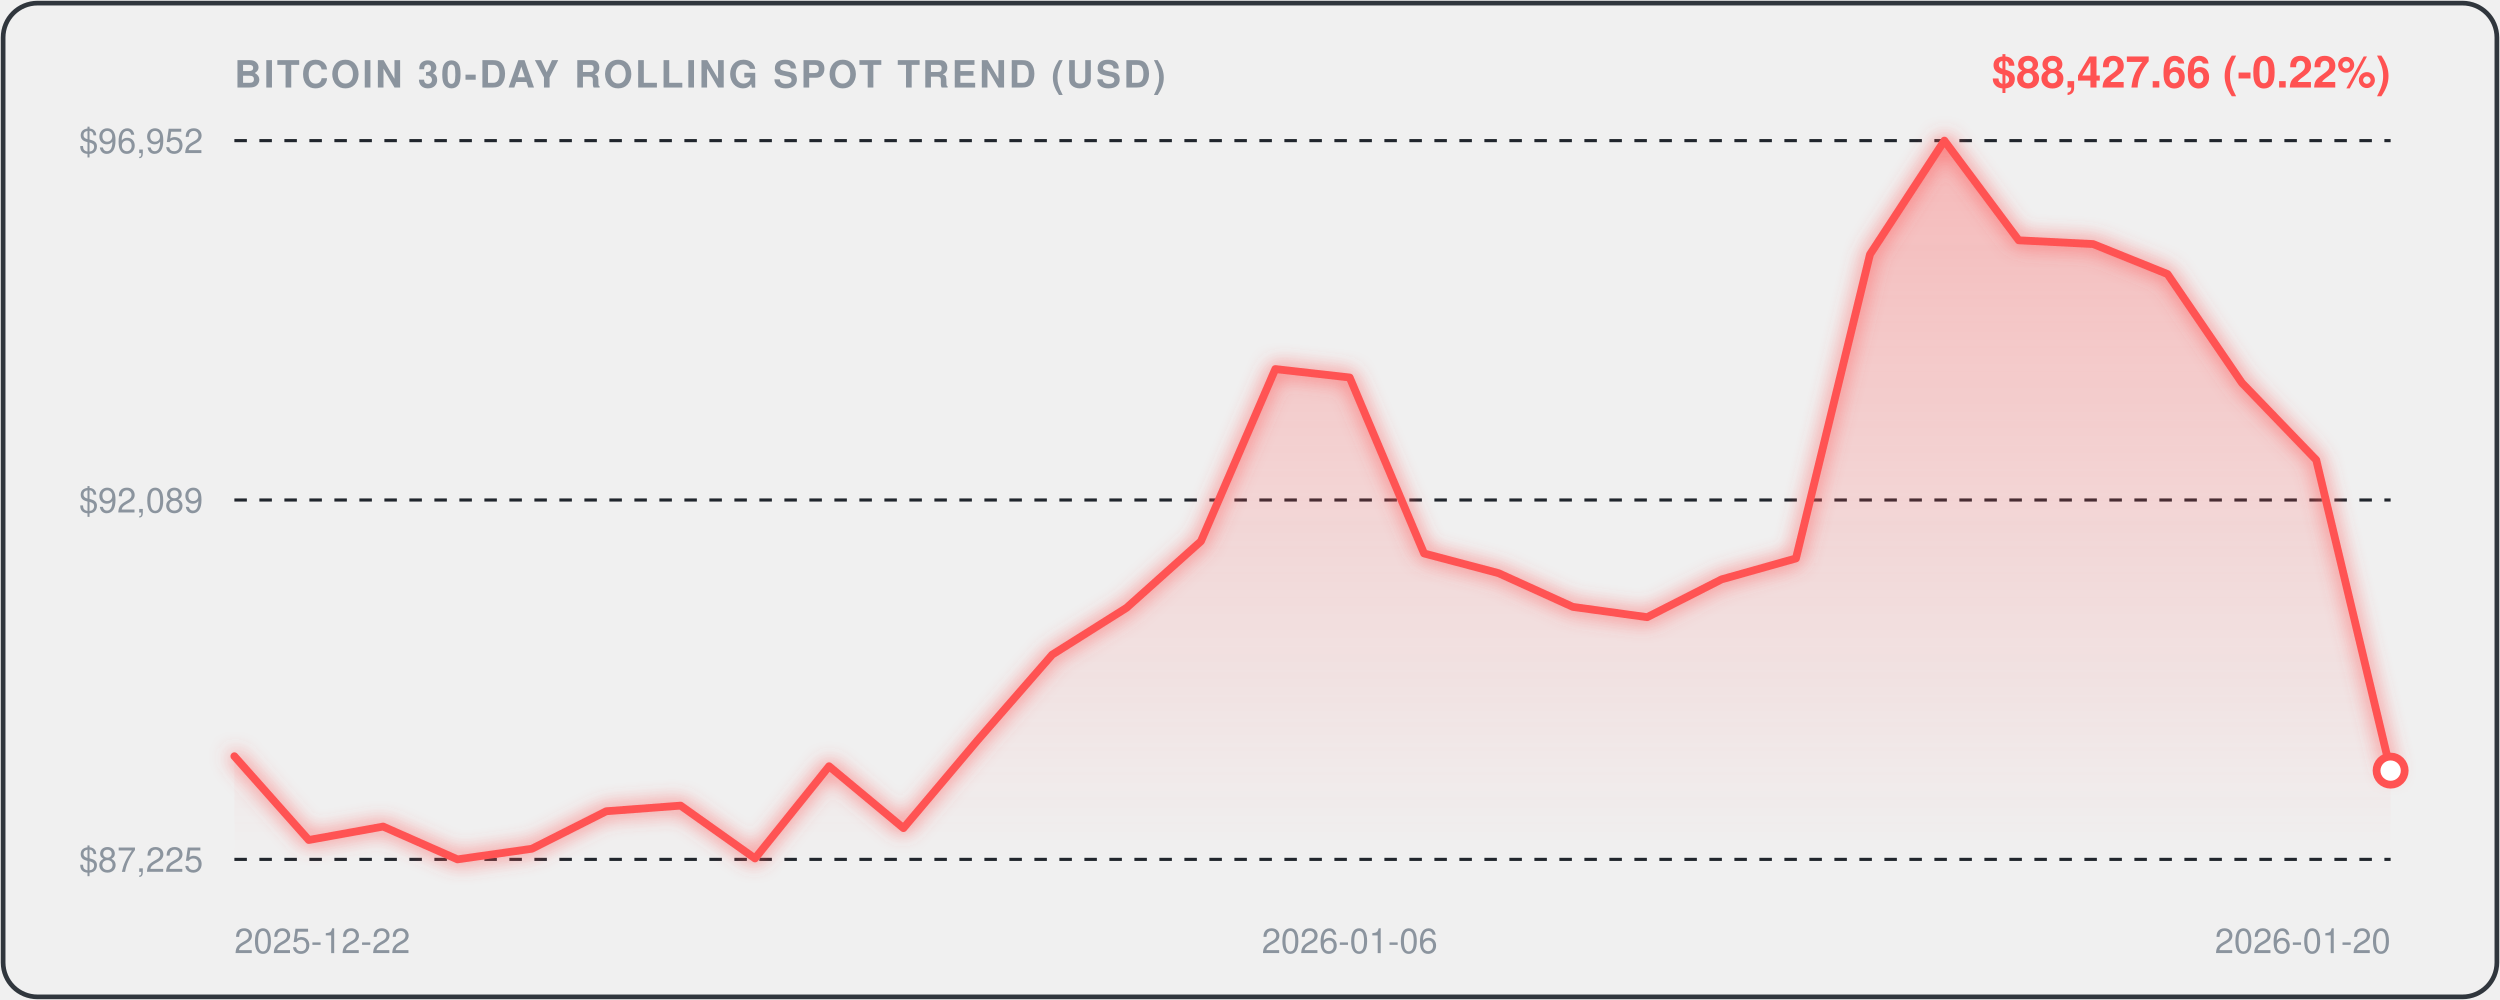
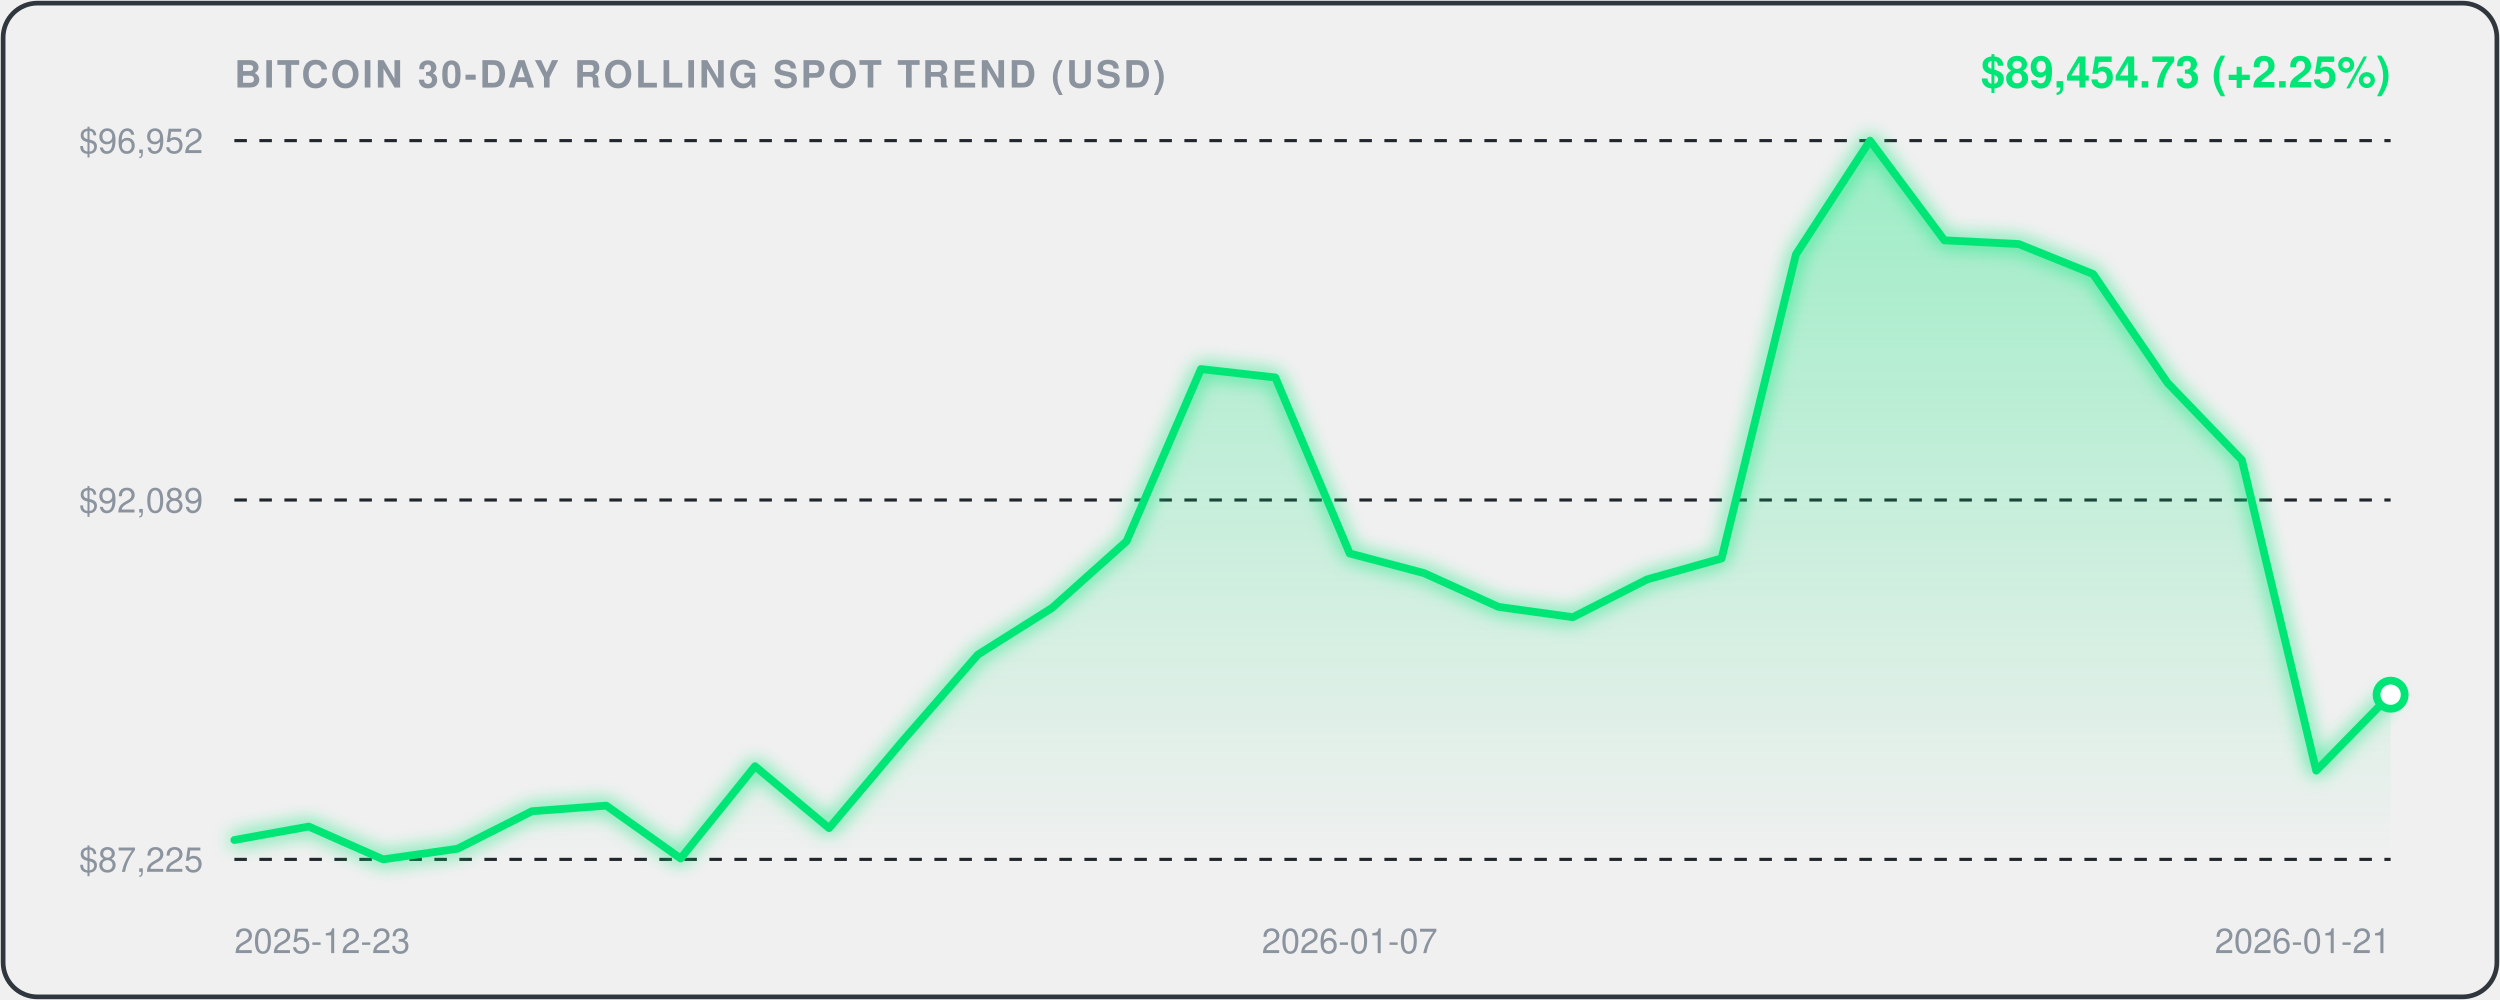
<svg xmlns="http://www.w3.org/2000/svg" viewBox="0 0 800 320" width="100%" height="100%" style="background:#0d1117;border-radius:12px;font-family:-apple-system,BlinkMacSystemFont,'Segoe UI',Helvetica,Arial,sans-serif;">
  <defs>
    <linearGradient id="areaGrad" x1="0" y1="0" x2="0" y2="1">
-       <stop offset="0%" stop-color="rgba(255, 82, 82, 0.35)" />
-       <stop offset="100%" stop-color="rgba(255, 82, 82, 0.0)" />
+       <stop offset="0%" stop-color="rgba(0, 230, 118, 0.35)" />
+       <stop offset="100%" stop-color="rgba(0, 230, 118, 0.0)" />
    </linearGradient>
    <filter id="glow" x="-20%" y="-20%" width="140%" height="140%">
      <feGaussianBlur stdDeviation="3" result="blur" />
      <feComposite in="SourceGraphic" in2="blur" operator="over" />
    </filter>
  </defs>
  <rect x="1" y="1" width="798" height="318" rx="11" fill="none" stroke="#30363d" stroke-width="1.5" />
  <text x="75" y="28" fill="#8b949e" font-size="12" font-weight="600" letter-spacing="0.8">BITCOIN 30-DAY ROLLING SPOT TREND (USD)</text>
-   <text x="765" y="28" text-anchor="end" fill="#FF5252" font-size="14" font-weight="700">$88,427.66 (-0.22%)</text>
+   <text x="765" y="28" text-anchor="end" fill="#00E676" font-size="14" font-weight="700">$89,454.73 (+2.25%)</text>
  <line x1="75" y1="45" x2="765" y2="45" stroke="#21262d" stroke-width="1" stroke-dasharray="4,4" />
  <text x="65" y="49" text-anchor="end" fill="#8b949e" font-size="11">$96,952</text>
  <line x1="75" y1="160.0" x2="765" y2="160.0" stroke="#21262d" stroke-width="1" stroke-dasharray="4,4" />
  <text x="65" y="164.0" text-anchor="end" fill="#8b949e" font-size="11">$92,089</text>
  <line x1="75" y1="275" x2="765" y2="275" stroke="#21262d" stroke-width="1" stroke-dasharray="4,4" />
  <text x="65" y="279" text-anchor="end" fill="#8b949e" font-size="11">$87,225</text>
-   <path d="M 75.0,242.0 L 98.8,268.8 L 122.6,264.5 L 146.4,275.0 L 170.2,271.6 L 194.0,259.6 L 217.8,257.8 L 241.6,274.7 L 265.3,245.2 L 289.1,265.0 L 312.9,236.8 L 336.7,209.5 L 360.5,194.5 L 384.3,173.2 L 408.1,118.1 L 431.9,120.8 L 455.7,177.1 L 479.5,183.4 L 503.3,194.2 L 527.1,197.5 L 550.9,185.4 L 574.7,178.7 L 598.4,81.4 L 622.2,45.0 L 646.0,76.9 L 669.8,78.1 L 693.6,87.7 L 717.4,122.5 L 741.2,147.2 L 765.0,246.6 L 765.0,275.0 L 75.0,275.0 Z" fill="url(#areaGrad)" />
-   <path d="M 75.0,242.0 L 98.8,268.8 L 122.6,264.5 L 146.4,275.0 L 170.2,271.6 L 194.0,259.6 L 217.8,257.8 L 241.6,274.7 L 265.3,245.2 L 289.1,265.0 L 312.9,236.8 L 336.7,209.5 L 360.5,194.5 L 384.3,173.2 L 408.1,118.1 L 431.9,120.8 L 455.7,177.1 L 479.5,183.4 L 503.3,194.2 L 527.1,197.5 L 550.9,185.4 L 574.7,178.7 L 598.4,81.4 L 622.2,45.0 L 646.0,76.9 L 669.8,78.1 L 693.6,87.7 L 717.4,122.5 L 741.2,147.2 L 765.0,246.6" fill="none" stroke="#FF5252" stroke-width="2.5" stroke-linecap="round" stroke-linejoin="round" filter="url(#glow)" />
-   <circle cx="765.0" cy="246.6" r="4.5" fill="#ffffff" stroke="#FF5252" stroke-width="2.5" />
-   <text x="75.0" y="305" fill="#8b949e" font-size="11" text-anchor="start">2025-12-22</text>
-   <text x="431.9" y="305" fill="#8b949e" font-size="11" text-anchor="middle">2026-01-06</text>
-   <text x="765.0" y="305" fill="#8b949e" font-size="11" text-anchor="end">2026-01-20</text>
+   <path d="M 75.0,268.8 L 98.8,264.5 L 122.6,275.0 L 146.4,271.6 L 170.2,259.6 L 194.0,257.8 L 217.8,274.7 L 241.6,245.2 L 265.3,265.0 L 289.1,236.8 L 312.9,209.5 L 336.7,194.5 L 360.5,173.2 L 384.3,118.1 L 408.1,120.8 L 431.9,177.1 L 455.7,183.4 L 479.5,194.2 L 503.3,197.5 L 527.1,185.4 L 550.9,178.7 L 574.7,81.4 L 598.4,45.0 L 622.2,76.9 L 646.0,78.1 L 669.8,87.7 L 693.6,122.5 L 717.4,147.2 L 741.2,246.6 L 765.0,222.3 L 765.0,275.0 L 75.0,275.0 Z" fill="url(#areaGrad)" />
+   <path d="M 75.0,268.8 L 98.8,264.5 L 122.6,275.0 L 146.4,271.6 L 170.2,259.6 L 194.0,257.8 L 217.8,274.7 L 241.6,245.2 L 265.3,265.0 L 289.1,236.8 L 312.9,209.5 L 336.7,194.5 L 360.5,173.2 L 384.3,118.1 L 408.1,120.8 L 431.9,177.1 L 455.7,183.4 L 479.5,194.2 L 503.3,197.5 L 527.1,185.4 L 550.9,178.7 L 574.7,81.4 L 598.4,45.0 L 622.2,76.9 L 646.0,78.1 L 669.8,87.7 L 693.6,122.5 L 717.4,147.2 L 741.2,246.6 L 765.0,222.3" fill="none" stroke="#00E676" stroke-width="2.5" stroke-linecap="round" stroke-linejoin="round" filter="url(#glow)" />
+   <circle cx="765.0" cy="222.3" r="4.5" fill="#ffffff" stroke="#00E676" stroke-width="2.5" />
+   <text x="75.0" y="305" fill="#8b949e" font-size="11" text-anchor="start">2025-12-23</text>
+   <text x="431.9" y="305" fill="#8b949e" font-size="11" text-anchor="middle">2026-01-07</text>
+   <text x="765.0" y="305" fill="#8b949e" font-size="11" text-anchor="end">2026-01-21</text>
</svg>
